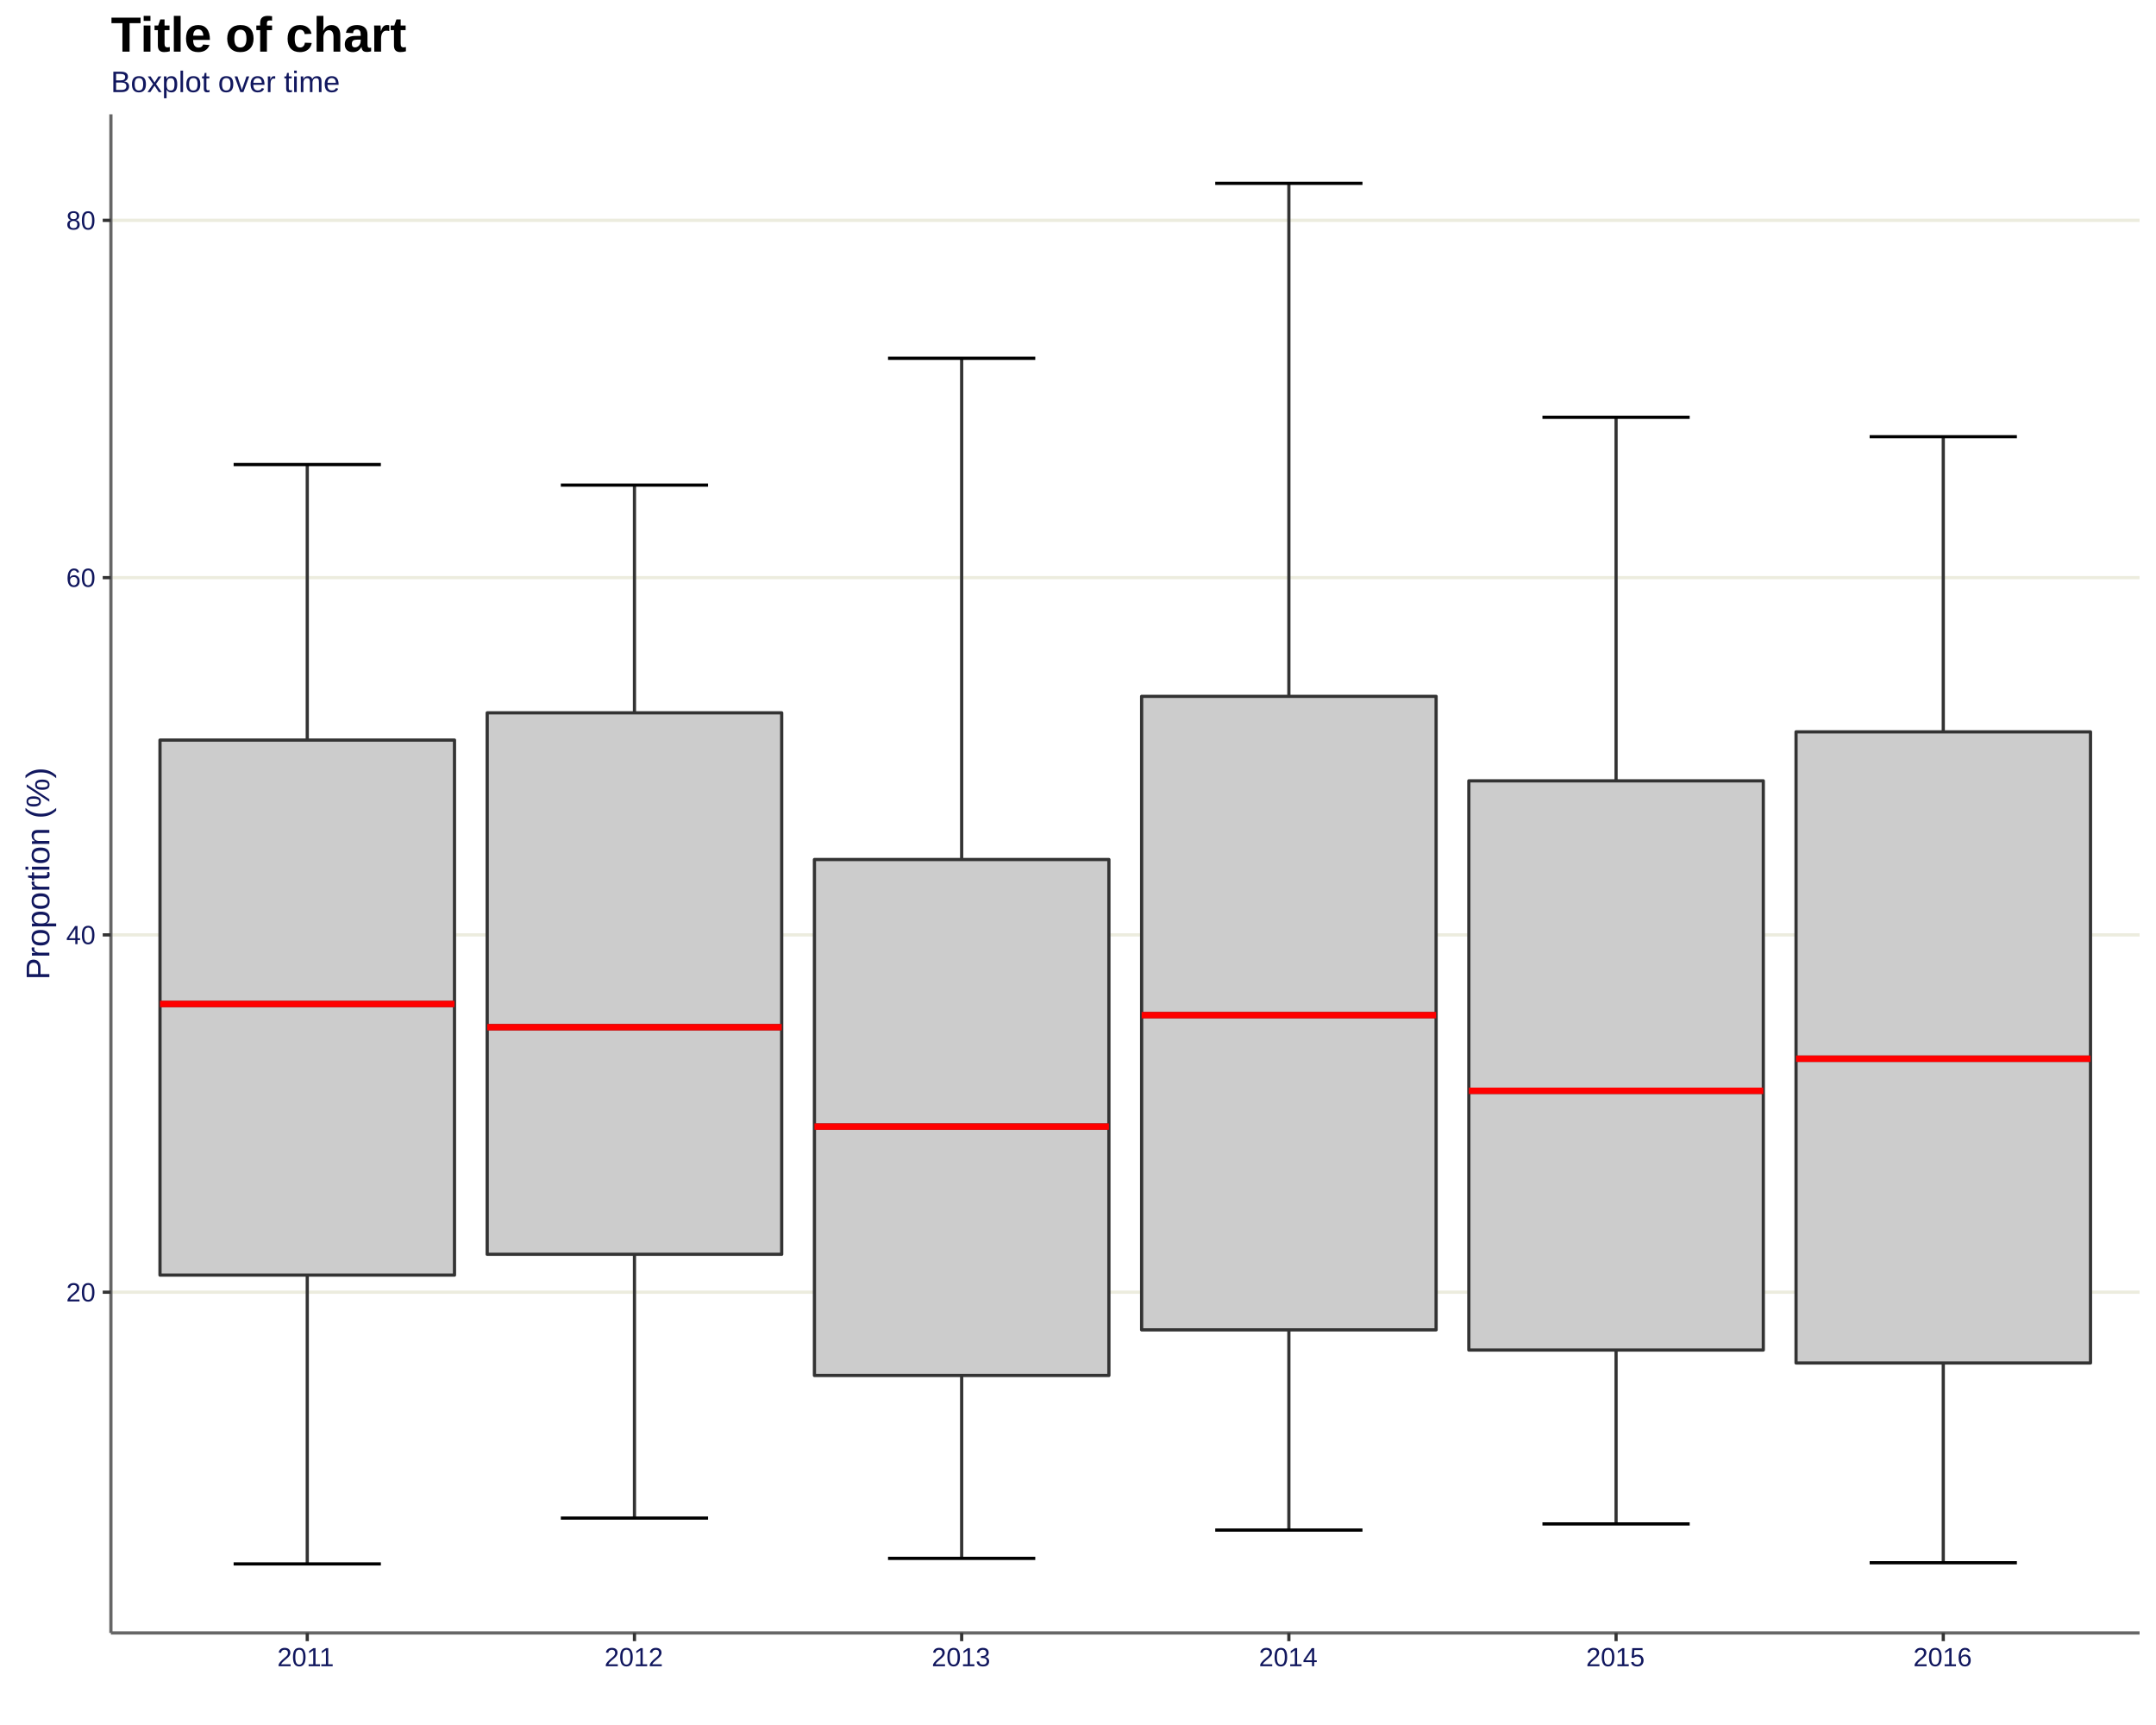
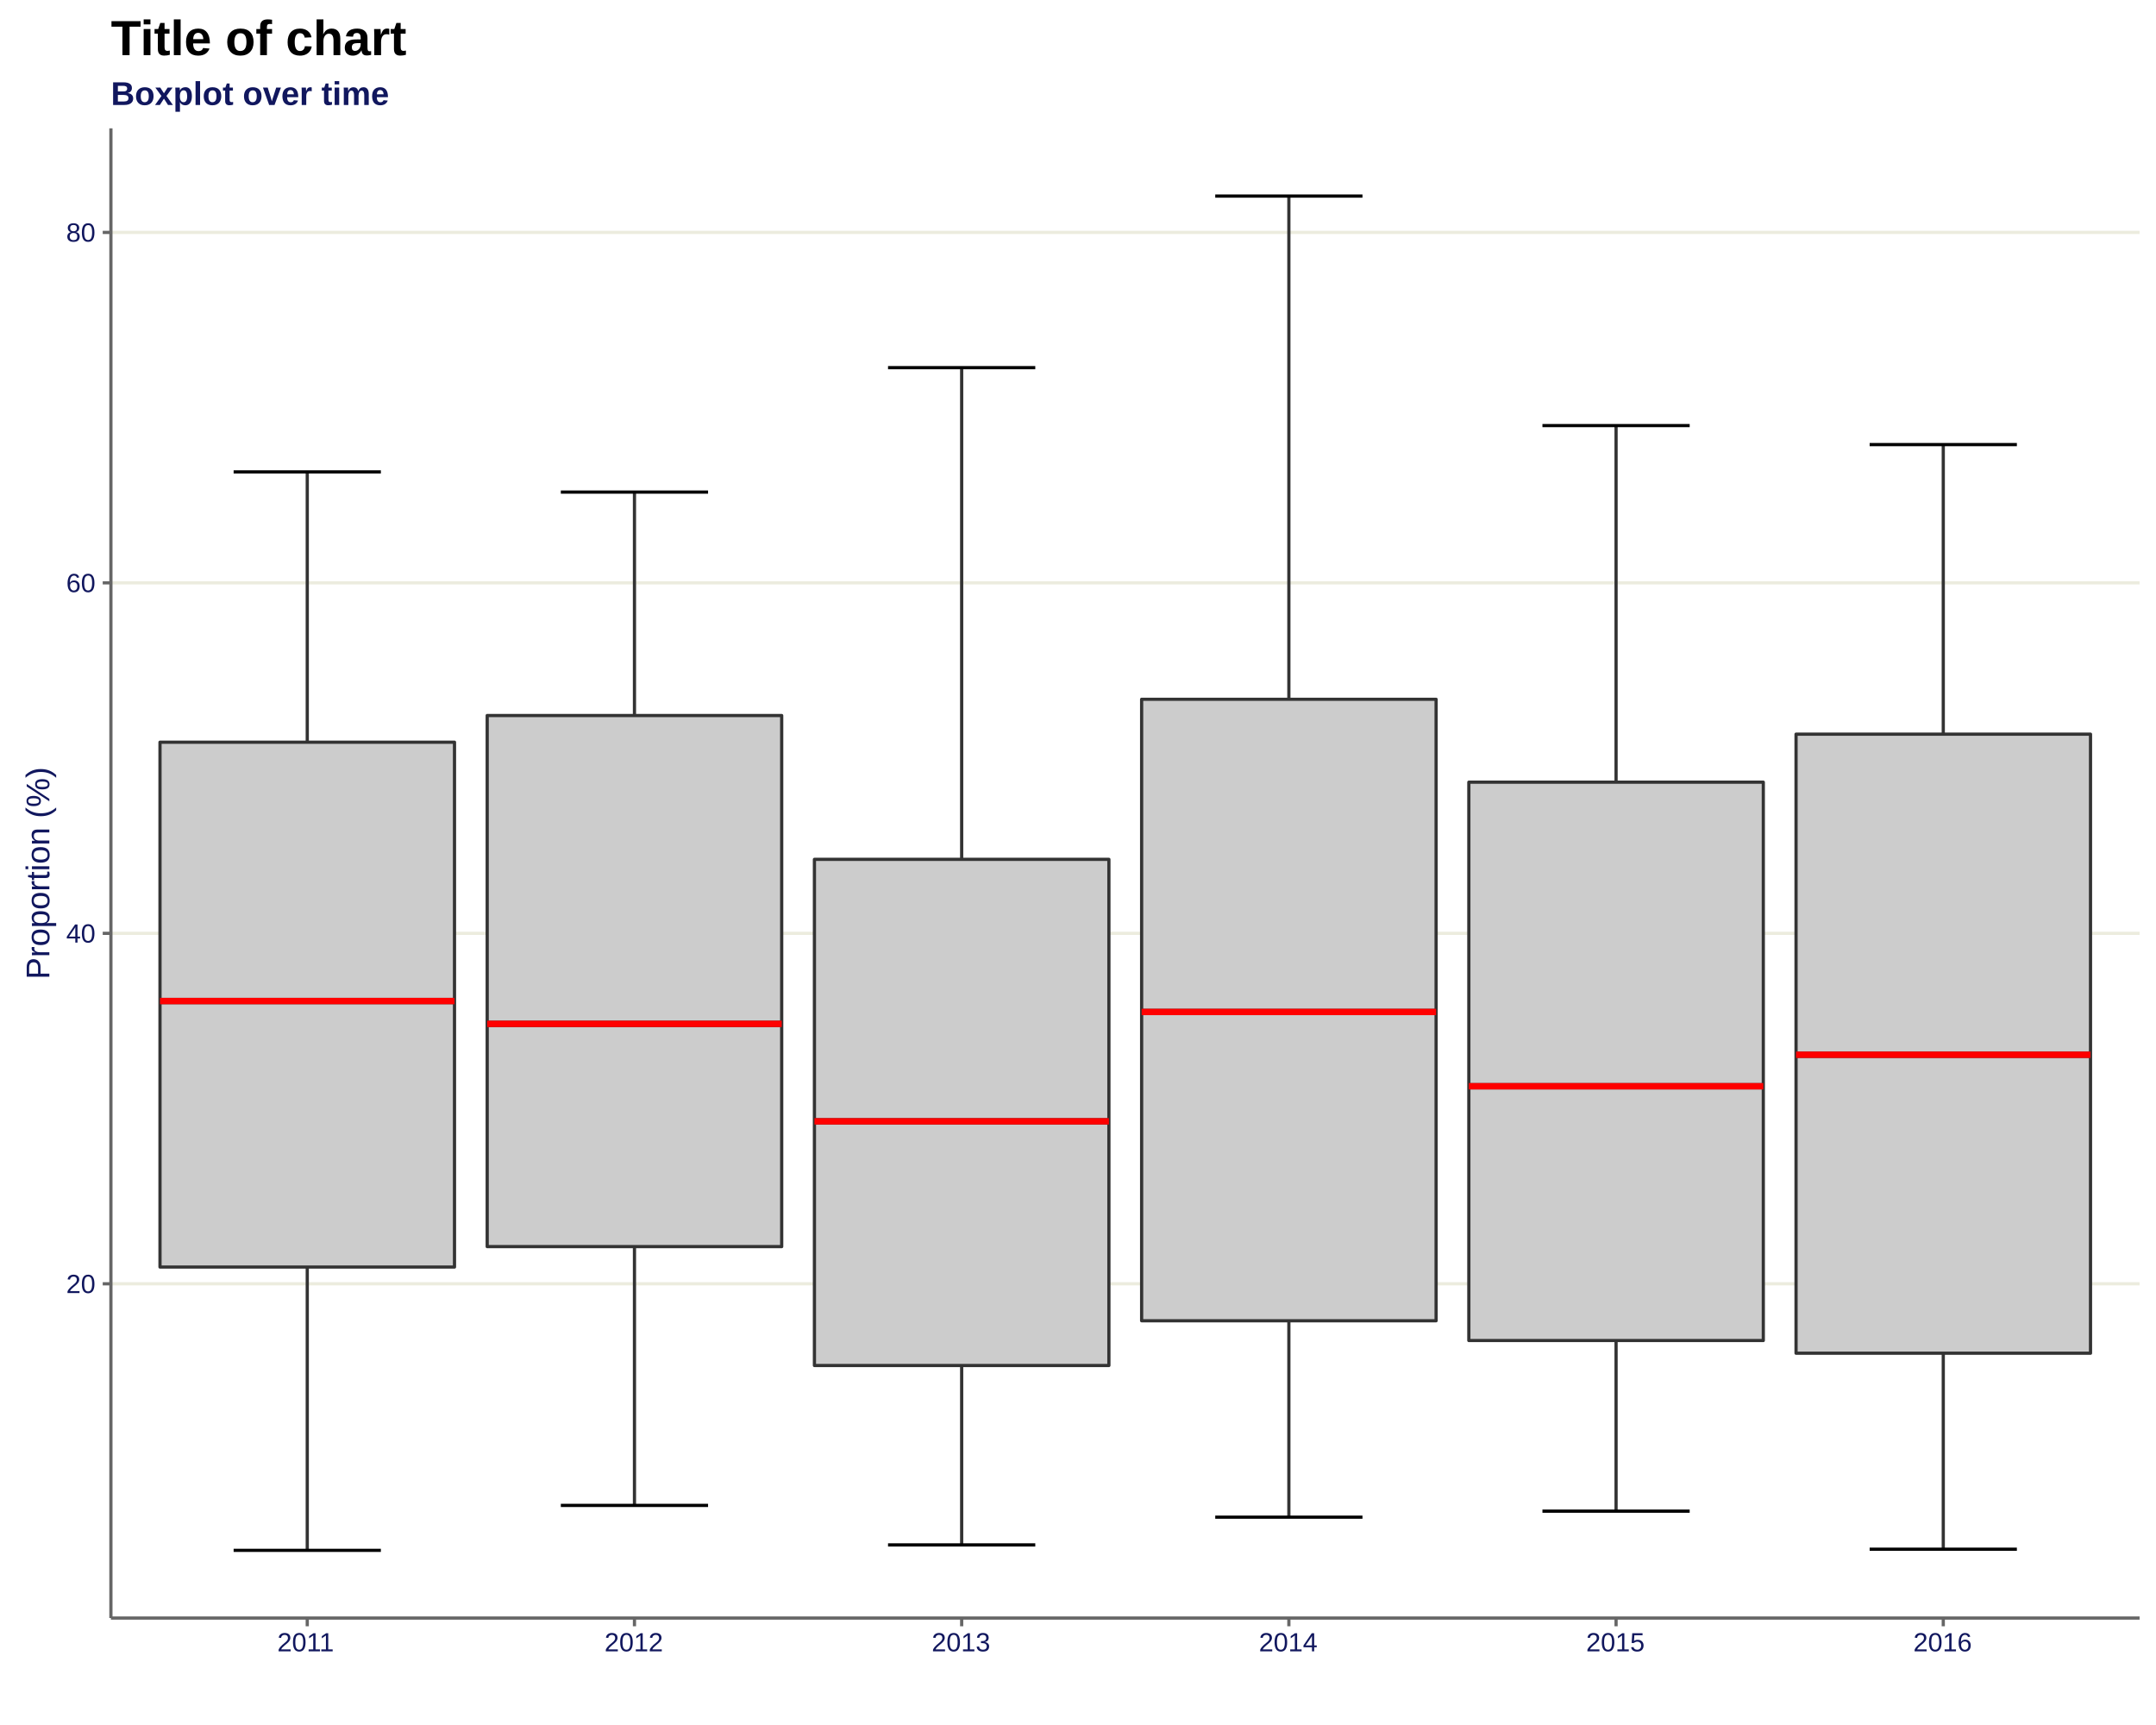
<svg xmlns="http://www.w3.org/2000/svg" viewBox="0 0 720.00 576.00">
  <defs>
    <style type="text/css">
    line, polyline, path, rect, circle {
      fill: none;
      stroke: #000000;
      stroke-linecap: round;
      stroke-linejoin: round;
      stroke-miterlimit: 10.00;
    }
  </style>
  </defs>
  <rect width="100%" height="100%" style="stroke: none; fill: #FFFFFF;" />
  <defs>
-     <clipPath id="cpMzcuMDQzOXw3MTQuNTIxfDU0NS4yNjR8MzguMTczOA==">
-       <rect x="37.04" y="38.17" width="677.48" height="507.09" />
+     <clipPath id="cpMzcuMDQzOXw3MTQuNTIxfDU0MC4yOTV8NDIuODY0NQ==">
+       <rect x="37.04" y="42.86" width="677.48" height="497.43" />
    </clipPath>
  </defs>
-   <polyline points="37.04,431.48 714.52,431.48 " style="stroke-width: 1.07; stroke: #ECECDE; stroke-linecap: butt;" clip-path="url(#cpMzcuMDQzOXw3MTQuNTIxfDU0NS4yNjR8MzguMTczOA==)" />
-   <polyline points="37.04,312.18 714.52,312.18 " style="stroke-width: 1.07; stroke: #ECECDE; stroke-linecap: butt;" clip-path="url(#cpMzcuMDQzOXw3MTQuNTIxfDU0NS4yNjR8MzguMTczOA==)" />
-   <polyline points="37.04,192.88 714.52,192.88 " style="stroke-width: 1.07; stroke: #ECECDE; stroke-linecap: butt;" clip-path="url(#cpMzcuMDQzOXw3MTQuNTIxfDU0NS4yNjR8MzguMTczOA==)" />
-   <polyline points="37.04,73.58 714.52,73.58 " style="stroke-width: 1.07; stroke: #ECECDE; stroke-linecap: butt;" clip-path="url(#cpMzcuMDQzOXw3MTQuNTIxfDU0NS4yNjR8MzguMTczOA==)" />
-   <line x1="102.61" y1="247.12" x2="102.61" y2="155.12" style="stroke-width: 1.07; stroke: #333333; stroke-linecap: butt;" clip-path="url(#cpMzcuMDQzOXw3MTQuNTIxfDU0NS4yNjR8MzguMTczOA==)" />
-   <line x1="102.61" y1="425.77" x2="102.61" y2="522.21" style="stroke-width: 1.07; stroke: #333333; stroke-linecap: butt;" clip-path="url(#cpMzcuMDQzOXw3MTQuNTIxfDU0NS4yNjR8MzguMTczOA==)" />
-   <polyline points="53.43,247.12 53.43,425.77 151.78,425.77 151.78,247.12 53.43,247.12 " style="stroke-width: 1.07; stroke: #333333; fill: #CCCCCC;" clip-path="url(#cpMzcuMDQzOXw3MTQuNTIxfDU0NS4yNjR8MzguMTczOA==)" />
-   <line x1="53.43" y1="335.24" x2="151.78" y2="335.24" style="stroke-width: 2.13; stroke: #333333; stroke-linecap: butt;" clip-path="url(#cpMzcuMDQzOXw3MTQuNTIxfDU0NS4yNjR8MzguMTczOA==)" />
-   <line x1="211.88" y1="238.03" x2="211.88" y2="161.98" style="stroke-width: 1.07; stroke: #333333; stroke-linecap: butt;" clip-path="url(#cpMzcuMDQzOXw3MTQuNTIxfDU0NS4yNjR8MzguMTczOA==)" />
-   <line x1="211.88" y1="418.82" x2="211.88" y2="506.91" style="stroke-width: 1.07; stroke: #333333; stroke-linecap: butt;" clip-path="url(#cpMzcuMDQzOXw3MTQuNTIxfDU0NS4yNjR8MzguMTczOA==)" />
-   <polyline points="162.70,238.03 162.70,418.82 261.05,418.82 261.05,238.03 162.70,238.03 " style="stroke-width: 1.07; stroke: #333333; fill: #CCCCCC;" clip-path="url(#cpMzcuMDQzOXw3MTQuNTIxfDU0NS4yNjR8MzguMTczOA==)" />
-   <line x1="162.70" y1="343.00" x2="261.05" y2="343.00" style="stroke-width: 2.13; stroke: #333333; stroke-linecap: butt;" clip-path="url(#cpMzcuMDQzOXw3MTQuNTIxfDU0NS4yNjR8MzguMTczOA==)" />
-   <line x1="321.15" y1="287.00" x2="321.15" y2="119.63" style="stroke-width: 1.07; stroke: #333333; stroke-linecap: butt;" clip-path="url(#cpMzcuMDQzOXw3MTQuNTIxfDU0NS4yNjR8MzguMTczOA==)" />
-   <line x1="321.15" y1="459.29" x2="321.15" y2="520.36" style="stroke-width: 1.07; stroke: #333333; stroke-linecap: butt;" clip-path="url(#cpMzcuMDQzOXw3MTQuNTIxfDU0NS4yNjR8MzguMTczOA==)" />
-   <polyline points="271.98,287.00 271.98,459.29 370.32,459.29 370.32,287.00 271.98,287.00 " style="stroke-width: 1.07; stroke: #333333; fill: #CCCCCC;" clip-path="url(#cpMzcuMDQzOXw3MTQuNTIxfDU0NS4yNjR8MzguMTczOA==)" />
-   <line x1="271.98" y1="376.18" x2="370.32" y2="376.18" style="stroke-width: 2.13; stroke: #333333; stroke-linecap: butt;" clip-path="url(#cpMzcuMDQzOXw3MTQuNTIxfDU0NS4yNjR8MzguMTczOA==)" />
-   <line x1="430.42" y1="232.52" x2="430.42" y2="61.22" style="stroke-width: 1.07; stroke: #333333; stroke-linecap: butt;" clip-path="url(#cpMzcuMDQzOXw3MTQuNTIxfDU0NS4yNjR8MzguMTczOA==)" />
-   <line x1="430.42" y1="444.06" x2="430.42" y2="510.91" style="stroke-width: 1.07; stroke: #333333; stroke-linecap: butt;" clip-path="url(#cpMzcuMDQzOXw3MTQuNTIxfDU0NS4yNjR8MzguMTczOA==)" />
-   <polyline points="381.25,232.52 381.25,444.06 479.59,444.06 479.59,232.52 381.25,232.52 " style="stroke-width: 1.07; stroke: #333333; fill: #CCCCCC;" clip-path="url(#cpMzcuMDQzOXw3MTQuNTIxfDU0NS4yNjR8MzguMTczOA==)" />
-   <line x1="381.25" y1="338.96" x2="479.59" y2="338.96" style="stroke-width: 2.13; stroke: #333333; stroke-linecap: butt;" clip-path="url(#cpMzcuMDQzOXw3MTQuNTIxfDU0NS4yNjR8MzguMTczOA==)" />
-   <line x1="539.69" y1="260.73" x2="539.69" y2="139.34" style="stroke-width: 1.07; stroke: #333333; stroke-linecap: butt;" clip-path="url(#cpMzcuMDQzOXw3MTQuNTIxfDU0NS4yNjR8MzguMTczOA==)" />
-   <line x1="539.69" y1="450.79" x2="539.69" y2="508.86" style="stroke-width: 1.07; stroke: #333333; stroke-linecap: butt;" clip-path="url(#cpMzcuMDQzOXw3MTQuNTIxfDU0NS4yNjR8MzguMTczOA==)" />
-   <polyline points="490.52,260.73 490.52,450.79 588.86,450.79 588.86,260.73 490.52,260.73 " style="stroke-width: 1.07; stroke: #333333; fill: #CCCCCC;" clip-path="url(#cpMzcuMDQzOXw3MTQuNTIxfDU0NS4yNjR8MzguMTczOA==)" />
-   <line x1="490.52" y1="364.24" x2="588.86" y2="364.24" style="stroke-width: 2.13; stroke: #333333; stroke-linecap: butt;" clip-path="url(#cpMzcuMDQzOXw3MTQuNTIxfDU0NS4yNjR8MzguMTczOA==)" />
-   <line x1="648.96" y1="244.38" x2="648.96" y2="145.82" style="stroke-width: 1.07; stroke: #333333; stroke-linecap: butt;" clip-path="url(#cpMzcuMDQzOXw3MTQuNTIxfDU0NS4yNjR8MzguMTczOA==)" />
-   <line x1="648.96" y1="455.11" x2="648.96" y2="521.82" style="stroke-width: 1.07; stroke: #333333; stroke-linecap: butt;" clip-path="url(#cpMzcuMDQzOXw3MTQuNTIxfDU0NS4yNjR8MzguMTczOA==)" />
-   <polyline points="599.79,244.38 599.79,455.11 698.13,455.11 698.13,244.38 599.79,244.38 " style="stroke-width: 1.07; stroke: #333333; fill: #CCCCCC;" clip-path="url(#cpMzcuMDQzOXw3MTQuNTIxfDU0NS4yNjR8MzguMTczOA==)" />
-   <line x1="599.79" y1="353.52" x2="698.13" y2="353.52" style="stroke-width: 2.13; stroke: #333333; stroke-linecap: butt;" clip-path="url(#cpMzcuMDQzOXw3MTQuNTIxfDU0NS4yNjR8MzguMTczOA==)" />
-   <line x1="78.02" y1="155.12" x2="127.19" y2="155.12" style="stroke-width: 1.07; stroke-linecap: butt;" clip-path="url(#cpMzcuMDQzOXw3MTQuNTIxfDU0NS4yNjR8MzguMTczOA==)" />
-   <line x1="187.29" y1="161.98" x2="236.46" y2="161.98" style="stroke-width: 1.07; stroke-linecap: butt;" clip-path="url(#cpMzcuMDQzOXw3MTQuNTIxfDU0NS4yNjR8MzguMTczOA==)" />
-   <line x1="296.56" y1="119.63" x2="345.73" y2="119.63" style="stroke-width: 1.07; stroke-linecap: butt;" clip-path="url(#cpMzcuMDQzOXw3MTQuNTIxfDU0NS4yNjR8MzguMTczOA==)" />
-   <line x1="405.83" y1="61.22" x2="455.00" y2="61.22" style="stroke-width: 1.07; stroke-linecap: butt;" clip-path="url(#cpMzcuMDQzOXw3MTQuNTIxfDU0NS4yNjR8MzguMTczOA==)" />
-   <line x1="515.10" y1="139.34" x2="564.27" y2="139.34" style="stroke-width: 1.07; stroke-linecap: butt;" clip-path="url(#cpMzcuMDQzOXw3MTQuNTIxfDU0NS4yNjR8MzguMTczOA==)" />
-   <line x1="624.37" y1="145.82" x2="673.54" y2="145.82" style="stroke-width: 1.07; stroke-linecap: butt;" clip-path="url(#cpMzcuMDQzOXw3MTQuNTIxfDU0NS4yNjR8MzguMTczOA==)" />
-   <line x1="78.02" y1="522.21" x2="127.19" y2="522.21" style="stroke-width: 1.07; stroke-linecap: butt;" clip-path="url(#cpMzcuMDQzOXw3MTQuNTIxfDU0NS4yNjR8MzguMTczOA==)" />
-   <line x1="187.29" y1="506.91" x2="236.46" y2="506.91" style="stroke-width: 1.07; stroke-linecap: butt;" clip-path="url(#cpMzcuMDQzOXw3MTQuNTIxfDU0NS4yNjR8MzguMTczOA==)" />
-   <line x1="296.56" y1="520.36" x2="345.73" y2="520.36" style="stroke-width: 1.07; stroke-linecap: butt;" clip-path="url(#cpMzcuMDQzOXw3MTQuNTIxfDU0NS4yNjR8MzguMTczOA==)" />
-   <line x1="405.83" y1="510.91" x2="455.00" y2="510.91" style="stroke-width: 1.07; stroke-linecap: butt;" clip-path="url(#cpMzcuMDQzOXw3MTQuNTIxfDU0NS4yNjR8MzguMTczOA==)" />
-   <line x1="515.10" y1="508.86" x2="564.27" y2="508.86" style="stroke-width: 1.07; stroke-linecap: butt;" clip-path="url(#cpMzcuMDQzOXw3MTQuNTIxfDU0NS4yNjR8MzguMTczOA==)" />
-   <line x1="624.37" y1="521.82" x2="673.54" y2="521.82" style="stroke-width: 1.07; stroke-linecap: butt;" clip-path="url(#cpMzcuMDQzOXw3MTQuNTIxfDU0NS4yNjR8MzguMTczOA==)" />
-   <line x1="53.43" y1="335.24" x2="151.78" y2="335.24" style="stroke-width: 2.13; stroke: #FF0000; stroke-linecap: butt;" clip-path="url(#cpMzcuMDQzOXw3MTQuNTIxfDU0NS4yNjR8MzguMTczOA==)" />
-   <line x1="162.70" y1="343.00" x2="261.05" y2="343.00" style="stroke-width: 2.13; stroke: #FF0000; stroke-linecap: butt;" clip-path="url(#cpMzcuMDQzOXw3MTQuNTIxfDU0NS4yNjR8MzguMTczOA==)" />
-   <line x1="271.98" y1="376.18" x2="370.32" y2="376.18" style="stroke-width: 2.13; stroke: #FF0000; stroke-linecap: butt;" clip-path="url(#cpMzcuMDQzOXw3MTQuNTIxfDU0NS4yNjR8MzguMTczOA==)" />
-   <line x1="381.25" y1="338.96" x2="479.59" y2="338.96" style="stroke-width: 2.13; stroke: #FF0000; stroke-linecap: butt;" clip-path="url(#cpMzcuMDQzOXw3MTQuNTIxfDU0NS4yNjR8MzguMTczOA==)" />
-   <line x1="490.52" y1="364.24" x2="588.86" y2="364.24" style="stroke-width: 2.13; stroke: #FF0000; stroke-linecap: butt;" clip-path="url(#cpMzcuMDQzOXw3MTQuNTIxfDU0NS4yNjR8MzguMTczOA==)" />
-   <line x1="599.79" y1="353.52" x2="698.13" y2="353.52" style="stroke-width: 2.13; stroke: #FF0000; stroke-linecap: butt;" clip-path="url(#cpMzcuMDQzOXw3MTQuNTIxfDU0NS4yNjR8MzguMTczOA==)" />
+   <polyline points="37.04,428.68 714.52,428.68 " style="stroke-width: 1.07; stroke: #ECECDE; stroke-linecap: butt;" clip-path="url(#cpMzcuMDQzOXw3MTQuNTIxfDU0MC4yOTV8NDIuODY0NQ==)" />
+   <polyline points="37.04,311.65 714.52,311.65 " style="stroke-width: 1.07; stroke: #ECECDE; stroke-linecap: butt;" clip-path="url(#cpMzcuMDQzOXw3MTQuNTIxfDU0MC4yOTV8NDIuODY0NQ==)" />
+   <polyline points="37.04,194.62 714.52,194.62 " style="stroke-width: 1.07; stroke: #ECECDE; stroke-linecap: butt;" clip-path="url(#cpMzcuMDQzOXw3MTQuNTIxfDU0MC4yOTV8NDIuODY0NQ==)" />
+   <polyline points="37.04,77.60 714.52,77.60 " style="stroke-width: 1.07; stroke: #ECECDE; stroke-linecap: butt;" clip-path="url(#cpMzcuMDQzOXw3MTQuNTIxfDU0MC4yOTV8NDIuODY0NQ==)" />
+   <line x1="102.61" y1="247.83" x2="102.61" y2="157.58" style="stroke-width: 1.07; stroke: #333333; stroke-linecap: butt;" clip-path="url(#cpMzcuMDQzOXw3MTQuNTIxfDU0MC4yOTV8NDIuODY0NQ==)" />
+   <line x1="102.61" y1="423.08" x2="102.61" y2="517.68" style="stroke-width: 1.07; stroke: #333333; stroke-linecap: butt;" clip-path="url(#cpMzcuMDQzOXw3MTQuNTIxfDU0MC4yOTV8NDIuODY0NQ==)" />
+   <polyline points="53.43,247.83 53.43,423.08 151.78,423.08 151.78,247.83 53.43,247.83 " style="stroke-width: 1.07; stroke: #333333; fill: #CCCCCC;" clip-path="url(#cpMzcuMDQzOXw3MTQuNTIxfDU0MC4yOTV8NDIuODY0NQ==)" />
+   <line x1="53.43" y1="334.27" x2="151.78" y2="334.27" style="stroke-width: 2.13; stroke: #333333; stroke-linecap: butt;" clip-path="url(#cpMzcuMDQzOXw3MTQuNTIxfDU0MC4yOTV8NDIuODY0NQ==)" />
+   <line x1="211.88" y1="238.92" x2="211.88" y2="164.31" style="stroke-width: 1.07; stroke: #333333; stroke-linecap: butt;" clip-path="url(#cpMzcuMDQzOXw3MTQuNTIxfDU0MC4yOTV8NDIuODY0NQ==)" />
+   <line x1="211.88" y1="416.26" x2="211.88" y2="502.67" style="stroke-width: 1.07; stroke: #333333; stroke-linecap: butt;" clip-path="url(#cpMzcuMDQzOXw3MTQuNTIxfDU0MC4yOTV8NDIuODY0NQ==)" />
+   <polyline points="162.70,238.92 162.70,416.26 261.05,416.26 261.05,238.92 162.70,238.92 " style="stroke-width: 1.07; stroke: #333333; fill: #CCCCCC;" clip-path="url(#cpMzcuMDQzOXw3MTQuNTIxfDU0MC4yOTV8NDIuODY0NQ==)" />
+   <line x1="162.70" y1="341.89" x2="261.05" y2="341.89" style="stroke-width: 2.13; stroke: #333333; stroke-linecap: butt;" clip-path="url(#cpMzcuMDQzOXw3MTQuNTIxfDU0MC4yOTV8NDIuODY0NQ==)" />
+   <line x1="321.15" y1="286.95" x2="321.15" y2="122.77" style="stroke-width: 1.07; stroke: #333333; stroke-linecap: butt;" clip-path="url(#cpMzcuMDQzOXw3MTQuNTIxfDU0MC4yOTV8NDIuODY0NQ==)" />
+   <line x1="321.15" y1="455.96" x2="321.15" y2="515.87" style="stroke-width: 1.07; stroke: #333333; stroke-linecap: butt;" clip-path="url(#cpMzcuMDQzOXw3MTQuNTIxfDU0MC4yOTV8NDIuODY0NQ==)" />
+   <polyline points="271.98,286.95 271.98,455.96 370.32,455.96 370.32,286.95 271.98,286.95 " style="stroke-width: 1.07; stroke: #333333; fill: #CCCCCC;" clip-path="url(#cpMzcuMDQzOXw3MTQuNTIxfDU0MC4yOTV8NDIuODY0NQ==)" />
+   <line x1="271.98" y1="374.43" x2="370.32" y2="374.43" style="stroke-width: 2.13; stroke: #333333; stroke-linecap: butt;" clip-path="url(#cpMzcuMDQzOXw3MTQuNTIxfDU0MC4yOTV8NDIuODY0NQ==)" />
+   <line x1="430.42" y1="233.50" x2="430.42" y2="65.47" style="stroke-width: 1.07; stroke: #333333; stroke-linecap: butt;" clip-path="url(#cpMzcuMDQzOXw3MTQuNTIxfDU0MC4yOTV8NDIuODY0NQ==)" />
+   <line x1="430.42" y1="441.02" x2="430.42" y2="506.60" style="stroke-width: 1.07; stroke: #333333; stroke-linecap: butt;" clip-path="url(#cpMzcuMDQzOXw3MTQuNTIxfDU0MC4yOTV8NDIuODY0NQ==)" />
+   <polyline points="381.25,233.50 381.25,441.02 479.59,441.02 479.59,233.50 381.25,233.50 " style="stroke-width: 1.07; stroke: #333333; fill: #CCCCCC;" clip-path="url(#cpMzcuMDQzOXw3MTQuNTIxfDU0MC4yOTV8NDIuODY0NQ==)" />
+   <line x1="381.25" y1="337.92" x2="479.59" y2="337.92" style="stroke-width: 2.13; stroke: #333333; stroke-linecap: butt;" clip-path="url(#cpMzcuMDQzOXw3MTQuNTIxfDU0MC4yOTV8NDIuODY0NQ==)" />
+   <line x1="539.69" y1="261.18" x2="539.69" y2="142.11" style="stroke-width: 1.07; stroke: #333333; stroke-linecap: butt;" clip-path="url(#cpMzcuMDQzOXw3MTQuNTIxfDU0MC4yOTV8NDIuODY0NQ==)" />
+   <line x1="539.69" y1="447.62" x2="539.69" y2="504.59" style="stroke-width: 1.07; stroke: #333333; stroke-linecap: butt;" clip-path="url(#cpMzcuMDQzOXw3MTQuNTIxfDU0MC4yOTV8NDIuODY0NQ==)" />
+   <polyline points="490.52,261.18 490.52,447.62 588.86,447.62 588.86,261.18 490.52,261.18 " style="stroke-width: 1.07; stroke: #333333; fill: #CCCCCC;" clip-path="url(#cpMzcuMDQzOXw3MTQuNTIxfDU0MC4yOTV8NDIuODY0NQ==)" />
+   <line x1="490.52" y1="362.72" x2="588.86" y2="362.72" style="stroke-width: 2.13; stroke: #333333; stroke-linecap: butt;" clip-path="url(#cpMzcuMDQzOXw3MTQuNTIxfDU0MC4yOTV8NDIuODY0NQ==)" />
+   <line x1="648.96" y1="245.15" x2="648.96" y2="148.46" style="stroke-width: 1.07; stroke: #333333; stroke-linecap: butt;" clip-path="url(#cpMzcuMDQzOXw3MTQuNTIxfDU0MC4yOTV8NDIuODY0NQ==)" />
+   <line x1="648.96" y1="451.86" x2="648.96" y2="517.30" style="stroke-width: 1.07; stroke: #333333; stroke-linecap: butt;" clip-path="url(#cpMzcuMDQzOXw3MTQuNTIxfDU0MC4yOTV8NDIuODY0NQ==)" />
+   <polyline points="599.79,245.15 599.79,451.86 698.13,451.86 698.13,245.15 599.79,245.15 " style="stroke-width: 1.07; stroke: #333333; fill: #CCCCCC;" clip-path="url(#cpMzcuMDQzOXw3MTQuNTIxfDU0MC4yOTV8NDIuODY0NQ==)" />
+   <line x1="599.79" y1="352.20" x2="698.13" y2="352.20" style="stroke-width: 2.13; stroke: #333333; stroke-linecap: butt;" clip-path="url(#cpMzcuMDQzOXw3MTQuNTIxfDU0MC4yOTV8NDIuODY0NQ==)" />
+   <line x1="78.02" y1="157.58" x2="127.19" y2="157.58" style="stroke-width: 1.07; stroke-linecap: butt;" clip-path="url(#cpMzcuMDQzOXw3MTQuNTIxfDU0MC4yOTV8NDIuODY0NQ==)" />
+   <line x1="187.29" y1="164.31" x2="236.46" y2="164.31" style="stroke-width: 1.07; stroke-linecap: butt;" clip-path="url(#cpMzcuMDQzOXw3MTQuNTIxfDU0MC4yOTV8NDIuODY0NQ==)" />
+   <line x1="296.56" y1="122.77" x2="345.73" y2="122.77" style="stroke-width: 1.07; stroke-linecap: butt;" clip-path="url(#cpMzcuMDQzOXw3MTQuNTIxfDU0MC4yOTV8NDIuODY0NQ==)" />
+   <line x1="405.83" y1="65.47" x2="455.00" y2="65.47" style="stroke-width: 1.07; stroke-linecap: butt;" clip-path="url(#cpMzcuMDQzOXw3MTQuNTIxfDU0MC4yOTV8NDIuODY0NQ==)" />
+   <line x1="515.10" y1="142.11" x2="564.27" y2="142.11" style="stroke-width: 1.07; stroke-linecap: butt;" clip-path="url(#cpMzcuMDQzOXw3MTQuNTIxfDU0MC4yOTV8NDIuODY0NQ==)" />
+   <line x1="624.37" y1="148.46" x2="673.54" y2="148.46" style="stroke-width: 1.07; stroke-linecap: butt;" clip-path="url(#cpMzcuMDQzOXw3MTQuNTIxfDU0MC4yOTV8NDIuODY0NQ==)" />
+   <line x1="78.02" y1="517.68" x2="127.19" y2="517.68" style="stroke-width: 1.07; stroke-linecap: butt;" clip-path="url(#cpMzcuMDQzOXw3MTQuNTIxfDU0MC4yOTV8NDIuODY0NQ==)" />
+   <line x1="187.29" y1="502.67" x2="236.46" y2="502.67" style="stroke-width: 1.07; stroke-linecap: butt;" clip-path="url(#cpMzcuMDQzOXw3MTQuNTIxfDU0MC4yOTV8NDIuODY0NQ==)" />
+   <line x1="296.56" y1="515.87" x2="345.73" y2="515.87" style="stroke-width: 1.07; stroke-linecap: butt;" clip-path="url(#cpMzcuMDQzOXw3MTQuNTIxfDU0MC4yOTV8NDIuODY0NQ==)" />
+   <line x1="405.83" y1="506.60" x2="455.00" y2="506.60" style="stroke-width: 1.07; stroke-linecap: butt;" clip-path="url(#cpMzcuMDQzOXw3MTQuNTIxfDU0MC4yOTV8NDIuODY0NQ==)" />
+   <line x1="515.10" y1="504.59" x2="564.27" y2="504.59" style="stroke-width: 1.07; stroke-linecap: butt;" clip-path="url(#cpMzcuMDQzOXw3MTQuNTIxfDU0MC4yOTV8NDIuODY0NQ==)" />
+   <line x1="624.37" y1="517.30" x2="673.54" y2="517.30" style="stroke-width: 1.07; stroke-linecap: butt;" clip-path="url(#cpMzcuMDQzOXw3MTQuNTIxfDU0MC4yOTV8NDIuODY0NQ==)" />
+   <line x1="53.43" y1="334.27" x2="151.78" y2="334.27" style="stroke-width: 2.13; stroke: #FF0000; stroke-linecap: butt;" clip-path="url(#cpMzcuMDQzOXw3MTQuNTIxfDU0MC4yOTV8NDIuODY0NQ==)" />
+   <line x1="162.70" y1="341.89" x2="261.05" y2="341.89" style="stroke-width: 2.13; stroke: #FF0000; stroke-linecap: butt;" clip-path="url(#cpMzcuMDQzOXw3MTQuNTIxfDU0MC4yOTV8NDIuODY0NQ==)" />
+   <line x1="271.98" y1="374.43" x2="370.32" y2="374.43" style="stroke-width: 2.13; stroke: #FF0000; stroke-linecap: butt;" clip-path="url(#cpMzcuMDQzOXw3MTQuNTIxfDU0MC4yOTV8NDIuODY0NQ==)" />
+   <line x1="381.25" y1="337.92" x2="479.59" y2="337.92" style="stroke-width: 2.13; stroke: #FF0000; stroke-linecap: butt;" clip-path="url(#cpMzcuMDQzOXw3MTQuNTIxfDU0MC4yOTV8NDIuODY0NQ==)" />
+   <line x1="490.52" y1="362.72" x2="588.86" y2="362.72" style="stroke-width: 2.13; stroke: #FF0000; stroke-linecap: butt;" clip-path="url(#cpMzcuMDQzOXw3MTQuNTIxfDU0MC4yOTV8NDIuODY0NQ==)" />
+   <line x1="599.79" y1="352.20" x2="698.13" y2="352.20" style="stroke-width: 2.13; stroke: #FF0000; stroke-linecap: butt;" clip-path="url(#cpMzcuMDQzOXw3MTQuNTIxfDU0MC4yOTV8NDIuODY0NQ==)" />
  <defs>
    <clipPath id="cpMHw3MjB8NTc2fDA=">
      <rect x="0.00" y="0.00" width="720.00" height="576.00" />
    </clipPath>
  </defs>
-   <polyline points="37.04,545.26 37.04,38.17 " style="stroke-width: 1.07; stroke: #666666; stroke-linecap: butt;" clip-path="url(#cpMHw3MjB8NTc2fDA=)" />
+   <polyline points="37.04,540.29 37.04,42.86 " style="stroke-width: 1.07; stroke: #666666; stroke-linecap: butt;" clip-path="url(#cpMHw3MjB8NTc2fDA=)" />
  <g clip-path="url(#cpMHw3MjB8NTc2fDA=)">
-     <text x="22.10" y="434.57" style="font-size: 8.80px; fill: #11175E; font-family: Liberation Sans;" textLength="10.01px" lengthAdjust="spacingAndGlyphs">20</text>
+     <text x="22.10" y="431.77" style="font-size: 8.80px; fill: #11175E; font-family: Liberation Sans;" textLength="10.01px" lengthAdjust="spacingAndGlyphs">20</text>
  </g>
  <g clip-path="url(#cpMHw3MjB8NTc2fDA=)">
-     <text x="22.10" y="315.27" style="font-size: 8.80px; fill: #11175E; font-family: Liberation Sans;" textLength="10.01px" lengthAdjust="spacingAndGlyphs">40</text>
+     <text x="22.10" y="314.74" style="font-size: 8.80px; fill: #11175E; font-family: Liberation Sans;" textLength="10.01px" lengthAdjust="spacingAndGlyphs">40</text>
  </g>
  <g clip-path="url(#cpMHw3MjB8NTc2fDA=)">
-     <text x="22.10" y="195.97" style="font-size: 8.80px; fill: #11175E; font-family: Liberation Sans;" textLength="10.01px" lengthAdjust="spacingAndGlyphs">60</text>
+     <text x="22.10" y="197.72" style="font-size: 8.80px; fill: #11175E; font-family: Liberation Sans;" textLength="10.01px" lengthAdjust="spacingAndGlyphs">60</text>
  </g>
  <g clip-path="url(#cpMHw3MjB8NTc2fDA=)">
-     <text x="22.10" y="76.67" style="font-size: 8.80px; fill: #11175E; font-family: Liberation Sans;" textLength="10.01px" lengthAdjust="spacingAndGlyphs">80</text>
+     <text x="22.10" y="80.69" style="font-size: 8.80px; fill: #11175E; font-family: Liberation Sans;" textLength="10.01px" lengthAdjust="spacingAndGlyphs">80</text>
  </g>
-   <polyline points="34.30,431.48 37.04,431.48 " style="stroke-width: 1.07; stroke: #333333; stroke-linecap: butt;" clip-path="url(#cpMHw3MjB8NTc2fDA=)" />
-   <polyline points="34.30,312.18 37.04,312.18 " style="stroke-width: 1.07; stroke: #333333; stroke-linecap: butt;" clip-path="url(#cpMHw3MjB8NTc2fDA=)" />
-   <polyline points="34.30,192.88 37.04,192.88 " style="stroke-width: 1.07; stroke: #333333; stroke-linecap: butt;" clip-path="url(#cpMHw3MjB8NTc2fDA=)" />
-   <polyline points="34.30,73.58 37.04,73.58 " style="stroke-width: 1.07; stroke: #333333; stroke-linecap: butt;" clip-path="url(#cpMHw3MjB8NTc2fDA=)" />
-   <polyline points="37.04,545.26 714.52,545.26 " style="stroke-width: 1.07; stroke: #666666; stroke-linecap: butt;" clip-path="url(#cpMHw3MjB8NTc2fDA=)" />
-   <polyline points="102.61,548.00 102.61,545.26 " style="stroke-width: 1.07; stroke: #333333; stroke-linecap: butt;" clip-path="url(#cpMHw3MjB8NTc2fDA=)" />
-   <polyline points="211.88,548.00 211.88,545.26 " style="stroke-width: 1.07; stroke: #333333; stroke-linecap: butt;" clip-path="url(#cpMHw3MjB8NTc2fDA=)" />
-   <polyline points="321.15,548.00 321.15,545.26 " style="stroke-width: 1.07; stroke: #333333; stroke-linecap: butt;" clip-path="url(#cpMHw3MjB8NTc2fDA=)" />
-   <polyline points="430.42,548.00 430.42,545.26 " style="stroke-width: 1.07; stroke: #333333; stroke-linecap: butt;" clip-path="url(#cpMHw3MjB8NTc2fDA=)" />
-   <polyline points="539.69,548.00 539.69,545.26 " style="stroke-width: 1.07; stroke: #333333; stroke-linecap: butt;" clip-path="url(#cpMHw3MjB8NTc2fDA=)" />
-   <polyline points="648.96,548.00 648.96,545.26 " style="stroke-width: 1.07; stroke: #333333; stroke-linecap: butt;" clip-path="url(#cpMHw3MjB8NTc2fDA=)" />
+   <polyline points="34.30,428.68 37.04,428.68 " style="stroke-width: 1.07; stroke: #666666; stroke-linecap: butt;" clip-path="url(#cpMHw3MjB8NTc2fDA=)" />
+   <polyline points="34.30,311.65 37.04,311.65 " style="stroke-width: 1.07; stroke: #666666; stroke-linecap: butt;" clip-path="url(#cpMHw3MjB8NTc2fDA=)" />
+   <polyline points="34.30,194.62 37.04,194.62 " style="stroke-width: 1.07; stroke: #666666; stroke-linecap: butt;" clip-path="url(#cpMHw3MjB8NTc2fDA=)" />
+   <polyline points="34.30,77.60 37.04,77.60 " style="stroke-width: 1.07; stroke: #666666; stroke-linecap: butt;" clip-path="url(#cpMHw3MjB8NTc2fDA=)" />
+   <polyline points="37.04,540.29 714.52,540.29 " style="stroke-width: 1.07; stroke: #666666; stroke-linecap: butt;" clip-path="url(#cpMHw3MjB8NTc2fDA=)" />
+   <polyline points="102.61,543.03 102.61,540.29 " style="stroke-width: 1.07; stroke: #666666; stroke-linecap: butt;" clip-path="url(#cpMHw3MjB8NTc2fDA=)" />
+   <polyline points="211.88,543.03 211.88,540.29 " style="stroke-width: 1.07; stroke: #666666; stroke-linecap: butt;" clip-path="url(#cpMHw3MjB8NTc2fDA=)" />
+   <polyline points="321.15,543.03 321.15,540.29 " style="stroke-width: 1.07; stroke: #666666; stroke-linecap: butt;" clip-path="url(#cpMHw3MjB8NTc2fDA=)" />
+   <polyline points="430.42,543.03 430.42,540.29 " style="stroke-width: 1.07; stroke: #666666; stroke-linecap: butt;" clip-path="url(#cpMHw3MjB8NTc2fDA=)" />
+   <polyline points="539.69,543.03 539.69,540.29 " style="stroke-width: 1.07; stroke: #666666; stroke-linecap: butt;" clip-path="url(#cpMHw3MjB8NTc2fDA=)" />
+   <polyline points="648.96,543.03 648.96,540.29 " style="stroke-width: 1.07; stroke: #666666; stroke-linecap: butt;" clip-path="url(#cpMHw3MjB8NTc2fDA=)" />
  <g clip-path="url(#cpMHw3MjB8NTc2fDA=)">
-     <text x="92.60" y="556.38" style="font-size: 8.80px; fill: #11175E; font-family: Liberation Sans;" textLength="20.02px" lengthAdjust="spacingAndGlyphs">2011</text>
+     <text x="92.60" y="551.41" style="font-size: 8.80px; fill: #11175E; font-family: Liberation Sans;" textLength="20.02px" lengthAdjust="spacingAndGlyphs">2011</text>
  </g>
  <g clip-path="url(#cpMHw3MjB8NTc2fDA=)">
-     <text x="201.87" y="556.38" style="font-size: 8.80px; fill: #11175E; font-family: Liberation Sans;" textLength="20.02px" lengthAdjust="spacingAndGlyphs">2012</text>
+     <text x="201.87" y="551.41" style="font-size: 8.80px; fill: #11175E; font-family: Liberation Sans;" textLength="20.02px" lengthAdjust="spacingAndGlyphs">2012</text>
  </g>
  <g clip-path="url(#cpMHw3MjB8NTc2fDA=)">
-     <text x="311.14" y="556.38" style="font-size: 8.80px; fill: #11175E; font-family: Liberation Sans;" textLength="20.02px" lengthAdjust="spacingAndGlyphs">2013</text>
+     <text x="311.14" y="551.41" style="font-size: 8.80px; fill: #11175E; font-family: Liberation Sans;" textLength="20.02px" lengthAdjust="spacingAndGlyphs">2013</text>
  </g>
  <g clip-path="url(#cpMHw3MjB8NTc2fDA=)">
-     <text x="420.41" y="556.38" style="font-size: 8.80px; fill: #11175E; font-family: Liberation Sans;" textLength="20.02px" lengthAdjust="spacingAndGlyphs">2014</text>
+     <text x="420.41" y="551.41" style="font-size: 8.80px; fill: #11175E; font-family: Liberation Sans;" textLength="20.02px" lengthAdjust="spacingAndGlyphs">2014</text>
  </g>
  <g clip-path="url(#cpMHw3MjB8NTc2fDA=)">
-     <text x="529.68" y="556.38" style="font-size: 8.80px; fill: #11175E; font-family: Liberation Sans;" textLength="20.02px" lengthAdjust="spacingAndGlyphs">2015</text>
+     <text x="529.68" y="551.41" style="font-size: 8.80px; fill: #11175E; font-family: Liberation Sans;" textLength="20.02px" lengthAdjust="spacingAndGlyphs">2015</text>
  </g>
  <g clip-path="url(#cpMHw3MjB8NTc2fDA=)">
-     <text x="638.95" y="556.38" style="font-size: 8.80px; fill: #11175E; font-family: Liberation Sans;" textLength="20.02px" lengthAdjust="spacingAndGlyphs">2016</text>
+     <text x="638.95" y="551.41" style="font-size: 8.80px; fill: #11175E; font-family: Liberation Sans;" textLength="20.02px" lengthAdjust="spacingAndGlyphs">2016</text>
  </g>
  <g clip-path="url(#cpMHw3MjB8NTc2fDA=)">
-     <text transform="translate(16.48,327.18) rotate(-90)" style="font-size: 11.00px; fill: #11175E; font-family: Liberation Sans;" textLength="70.91px" lengthAdjust="spacingAndGlyphs">Proportion (%)</text>
+     <text transform="translate(16.48,327.04) rotate(-90)" style="font-size: 11.00px; fill: #11175E; font-family: Liberation Sans;" textLength="70.91px" lengthAdjust="spacingAndGlyphs">Proportion (%)</text>
  </g>
  <g clip-path="url(#cpMHw3MjB8NTc2fDA=)">
-     <text x="37.04" y="30.76" style="font-size: 9.90px; fill: #11175E; font-family: Liberation Sans;" textLength="77.26px" lengthAdjust="spacingAndGlyphs">Boxplot over time</text>
+     <text x="37.04" y="35.05" style="font-size: 11.00px; font-weight: bold; fill: #11175E; font-family: Liberation Sans;" textLength="92.90px" lengthAdjust="spacingAndGlyphs">Boxplot over time</text>
  </g>
  <g clip-path="url(#cpMHw3MjB8NTc2fDA=)">
-     <text x="37.04" y="17.25" style="font-size: 16.50px; font-weight: bold; font-family: Liberation Sans;" textLength="102.01px" lengthAdjust="spacingAndGlyphs">Title of chart</text>
+     <text x="37.04" y="18.42" style="font-size: 16.50px; font-weight: bold; font-family: Liberation Sans;" textLength="102.01px" lengthAdjust="spacingAndGlyphs">Title of chart</text>
  </g>
</svg>
